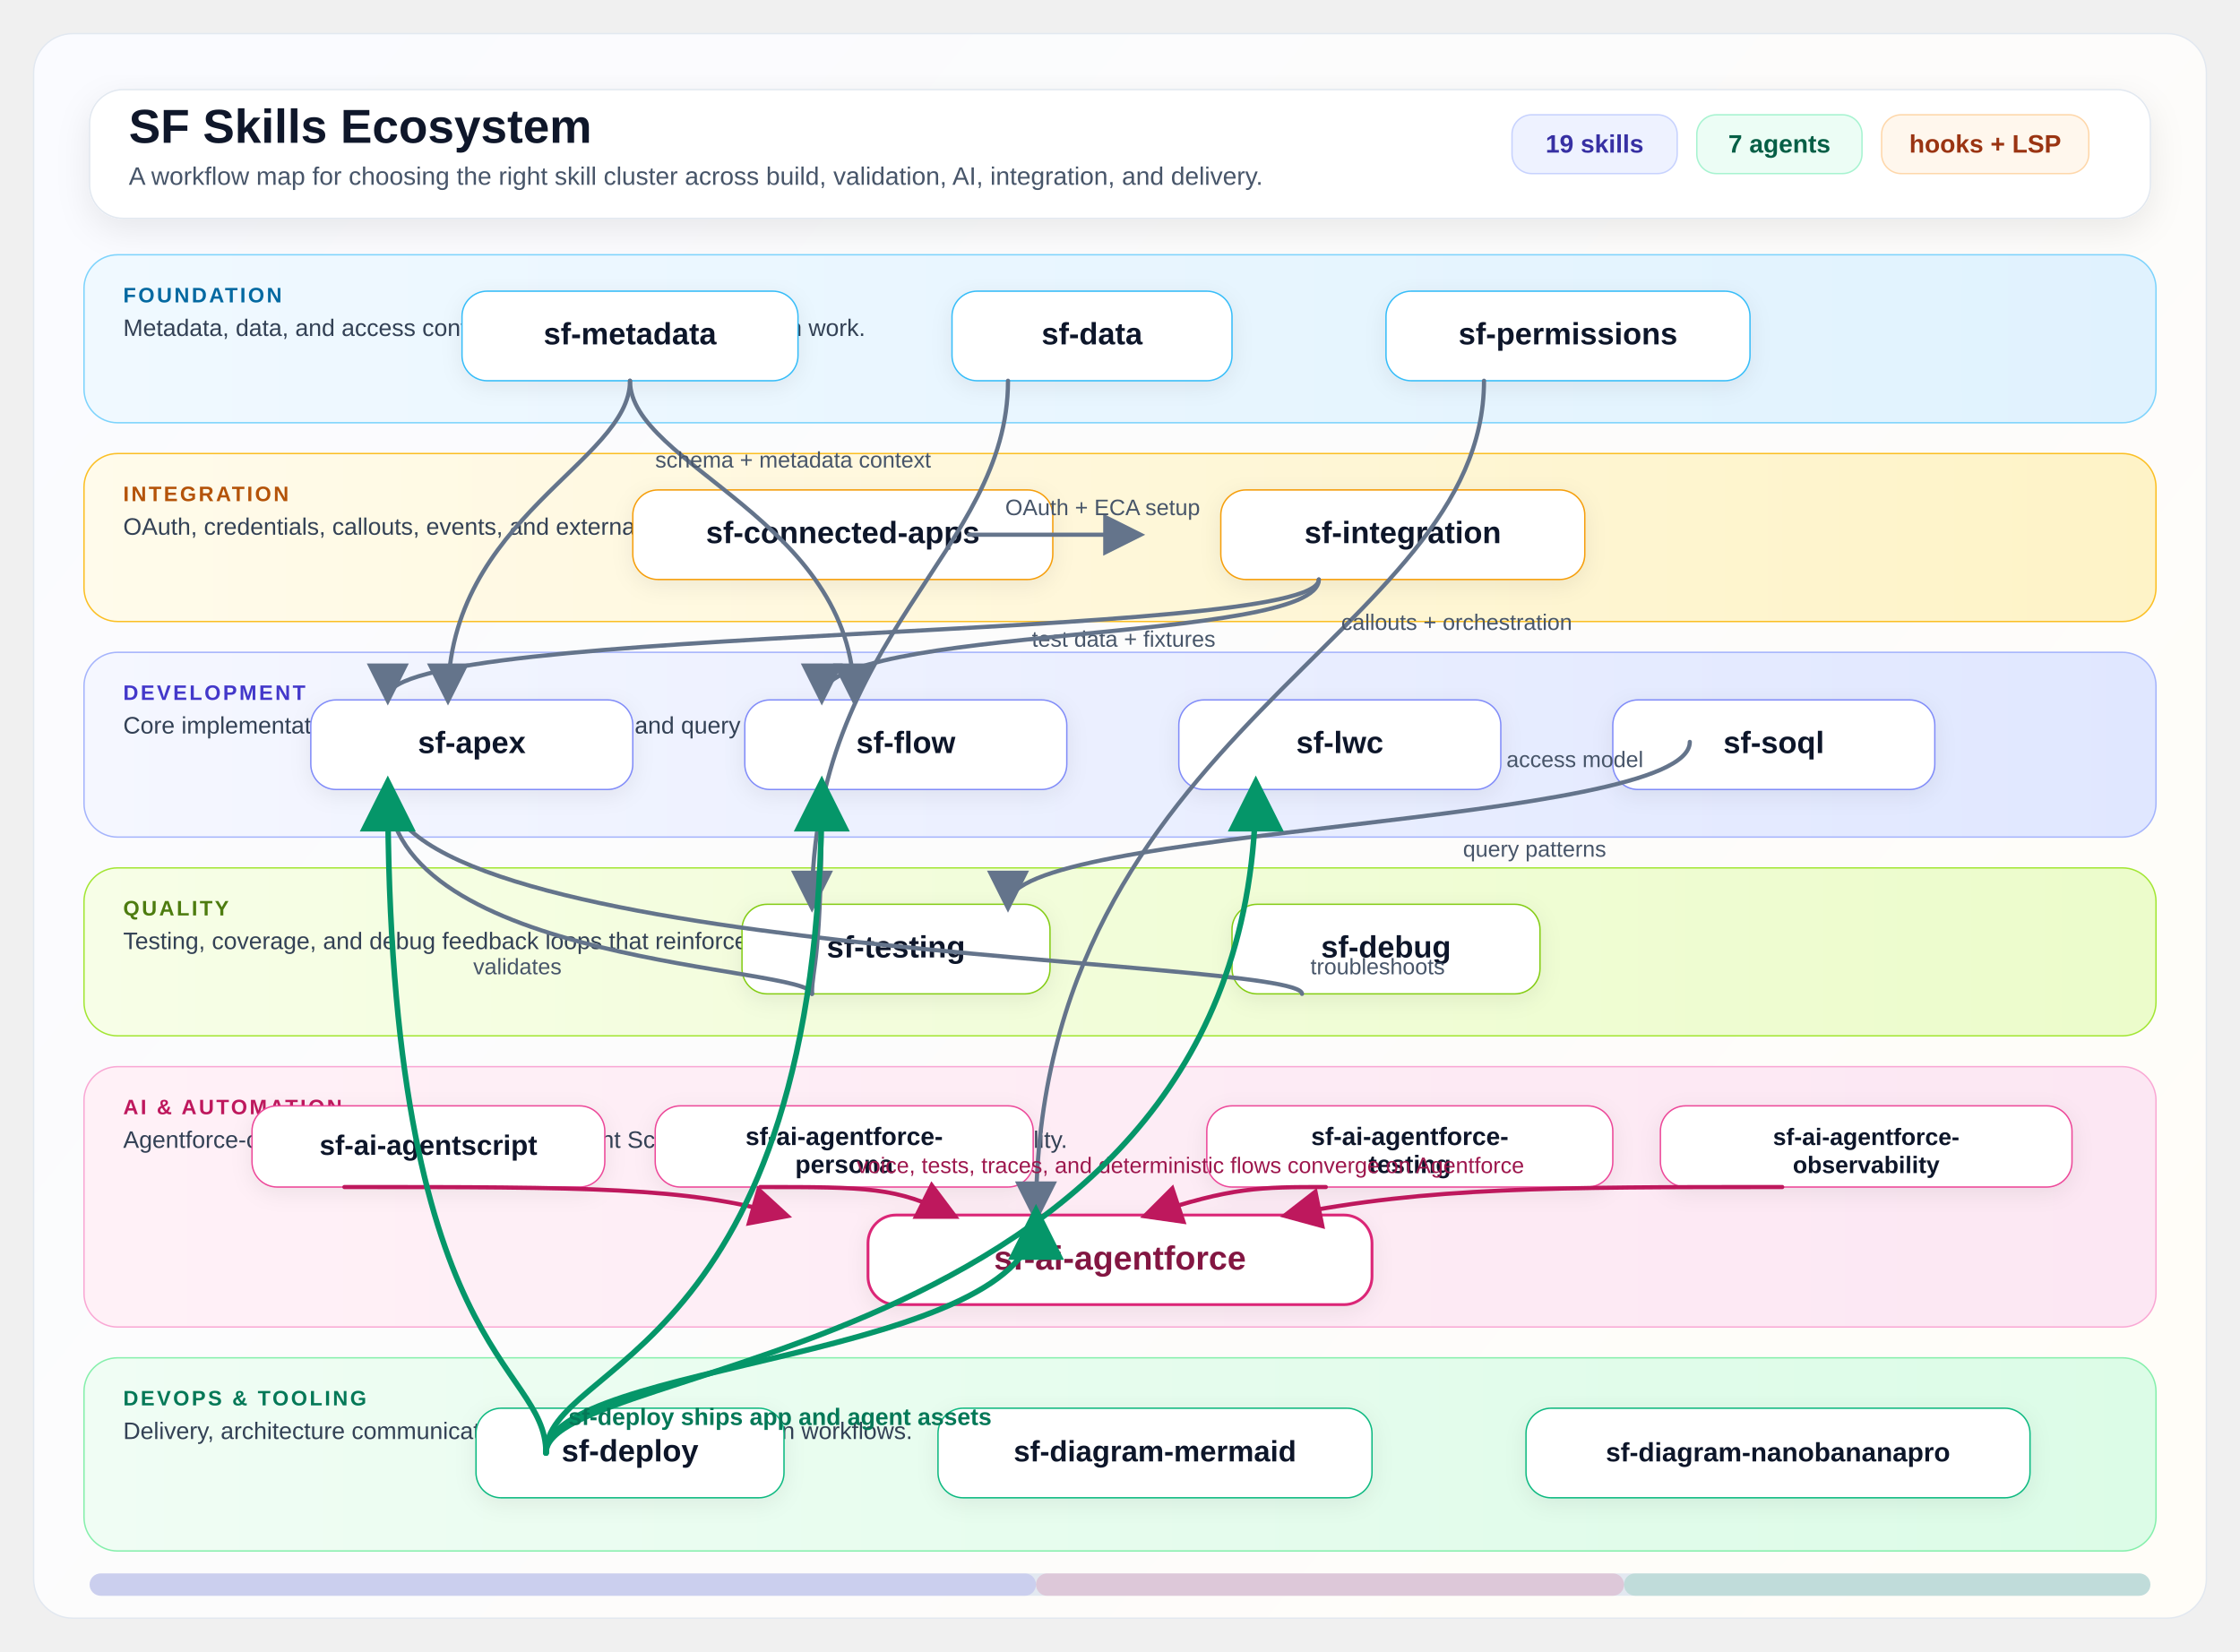
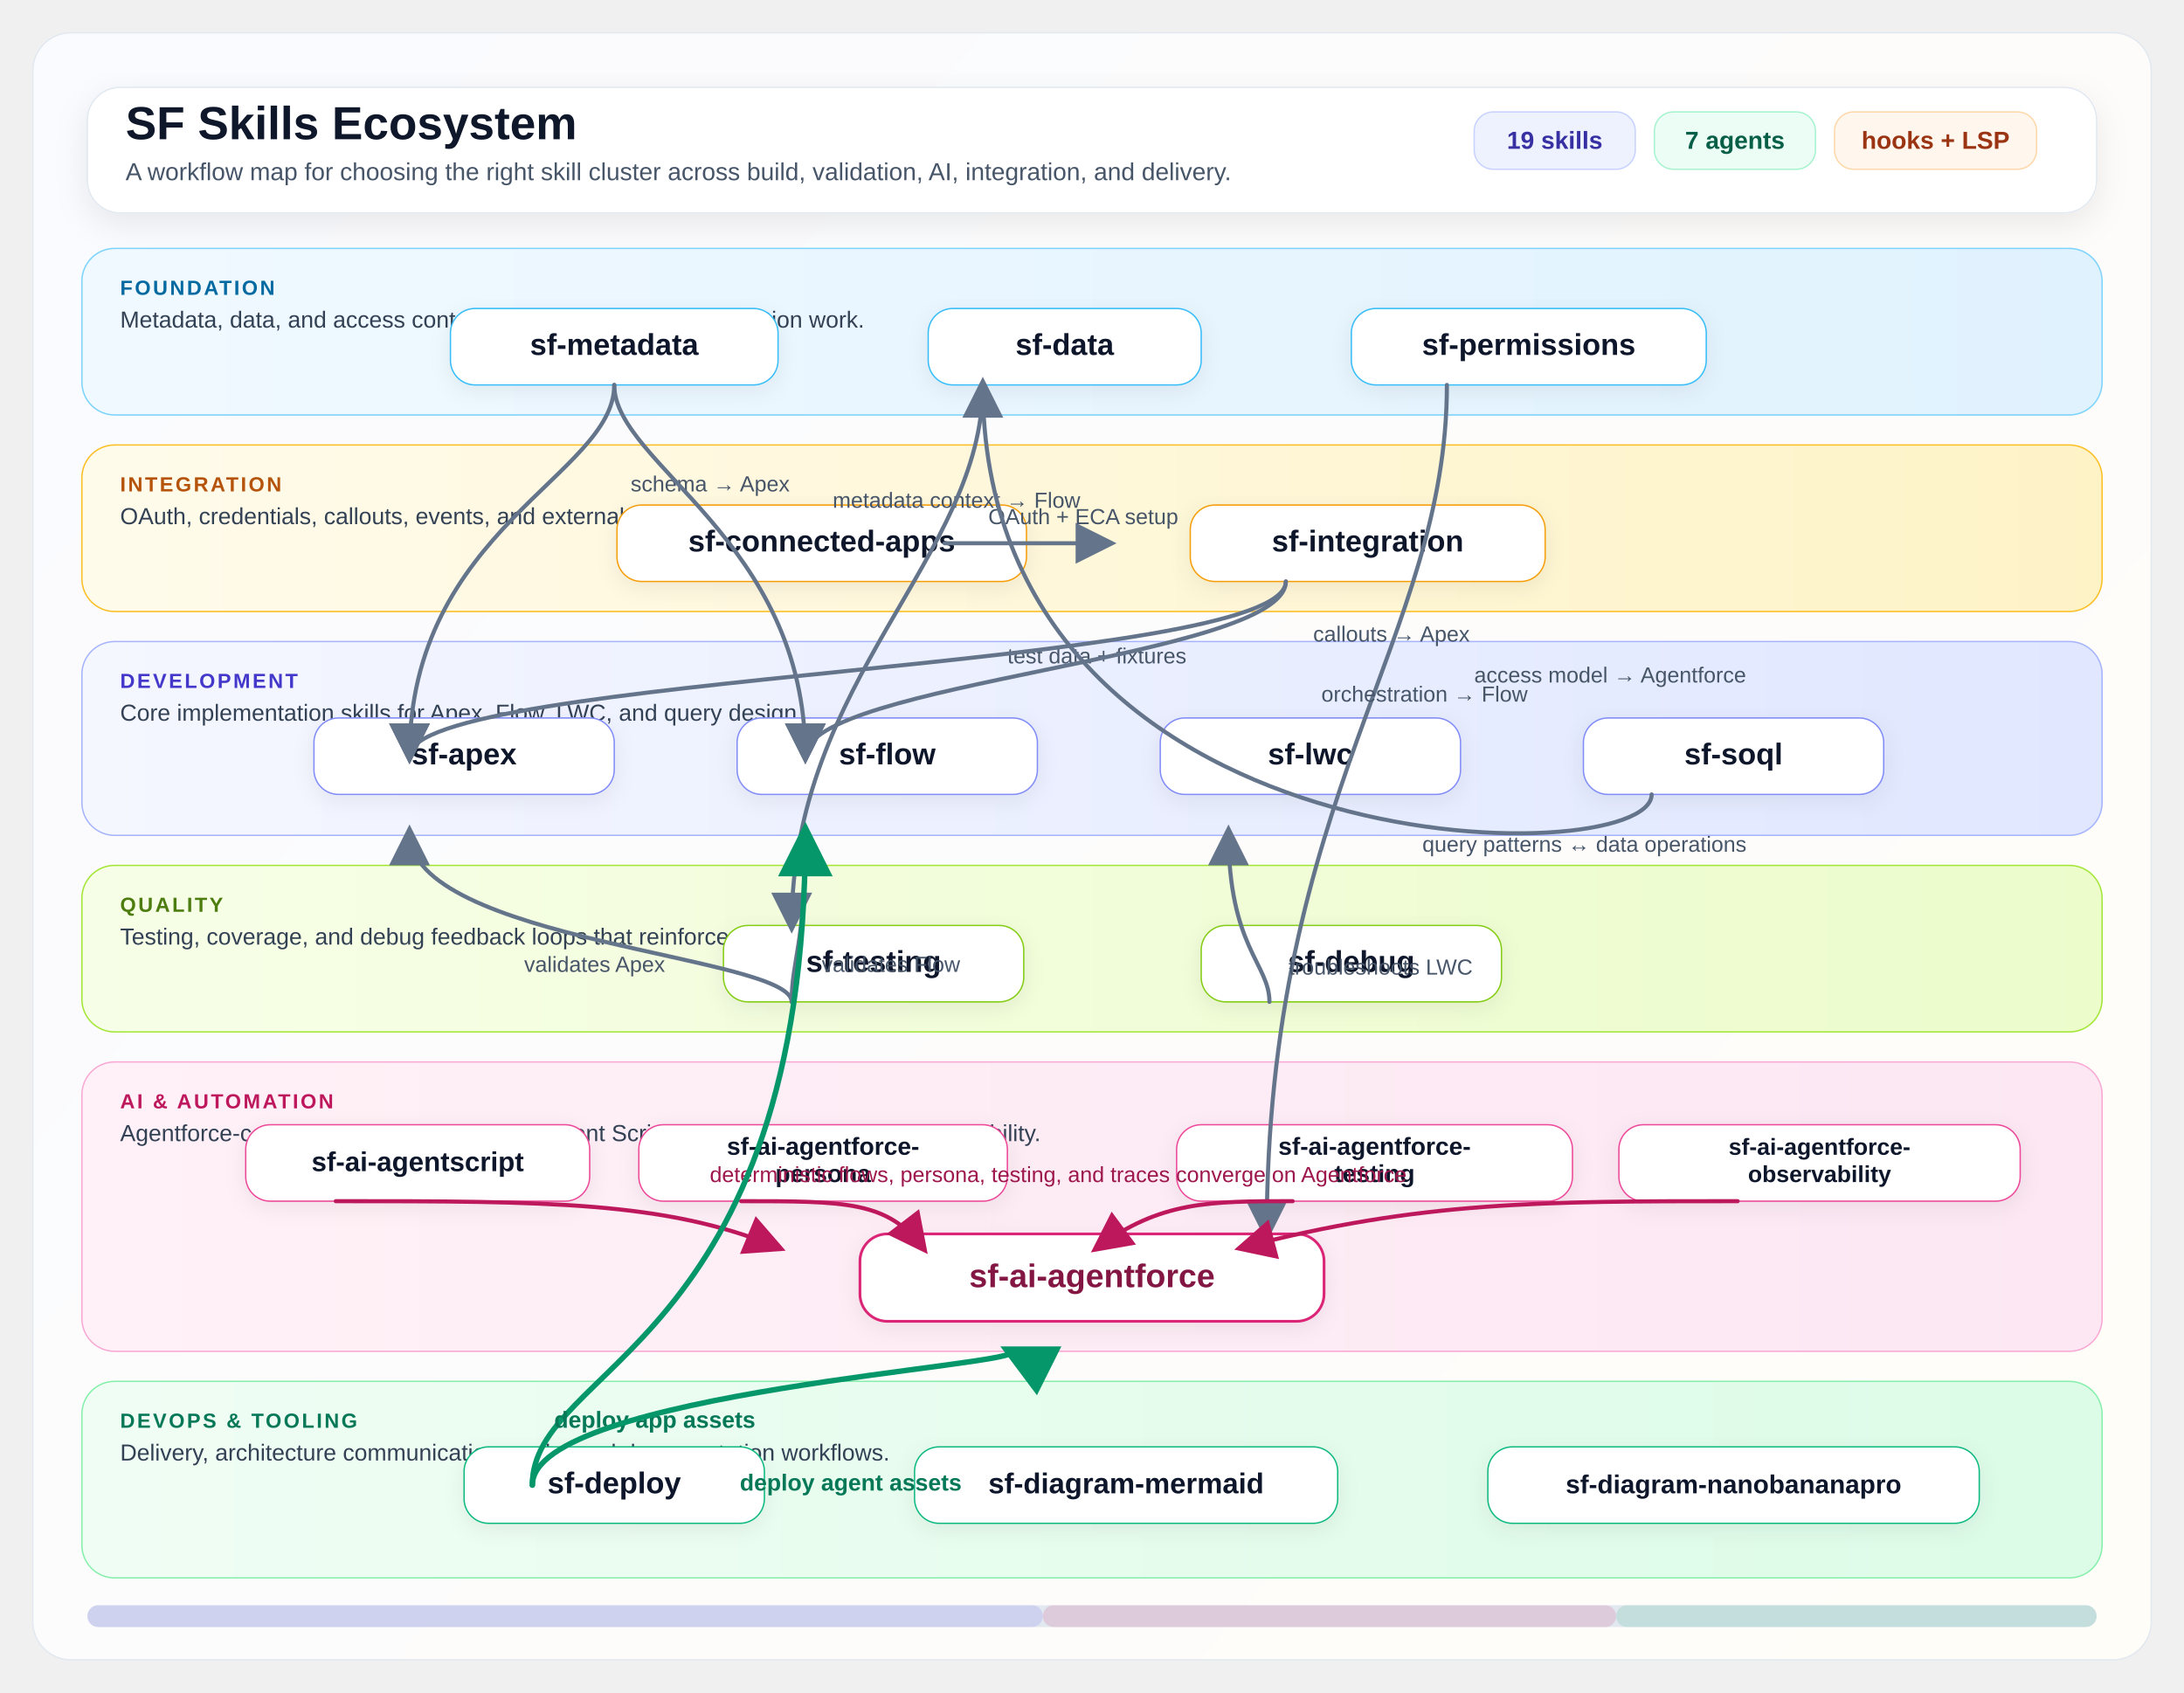
- <svg xmlns="http://www.w3.org/2000/svg" width="1600" height="1180" viewBox="0 0 1600 1180" fill="none" role="img" aria-labelledby="title desc">
+ <svg xmlns="http://www.w3.org/2000/svg" width="1600" height="1240" viewBox="0 0 1600 1240" fill="none" role="img" aria-labelledby="title desc">
  <defs>
-     <linearGradient id="bg" x1="120" y1="40" x2="1480" y2="1140" gradientUnits="userSpaceOnUse">
+     <linearGradient id="bg" x1="120" y1="40" x2="1480" y2="1200" gradientUnits="userSpaceOnUse">
      <stop stop-color="#FAFBFF" />
      <stop offset="1" stop-color="#FFFDF8" />
    </linearGradient>
    <linearGradient id="laneFoundation" x1="0" y1="0" x2="1480" y2="0" gradientUnits="userSpaceOnUse">
      <stop stop-color="#F0F9FF" />
      <stop offset="1" stop-color="#E0F2FE" />
    </linearGradient>
    <linearGradient id="laneIntegration" x1="0" y1="0" x2="1480" y2="0" gradientUnits="userSpaceOnUse">
      <stop stop-color="#FFFBEB" />
      <stop offset="1" stop-color="#FEF3C7" />
    </linearGradient>
    <linearGradient id="laneDevelopment" x1="0" y1="0" x2="1480" y2="0" gradientUnits="userSpaceOnUse">
      <stop stop-color="#F5F7FF" />
      <stop offset="1" stop-color="#E0E7FF" />
    </linearGradient>
    <linearGradient id="laneQuality" x1="0" y1="0" x2="1480" y2="0" gradientUnits="userSpaceOnUse">
      <stop stop-color="#F7FEE7" />
      <stop offset="1" stop-color="#ECFCCB" />
    </linearGradient>
    <linearGradient id="laneAI" x1="0" y1="0" x2="1480" y2="0" gradientUnits="userSpaceOnUse">
      <stop stop-color="#FFF1F7" />
      <stop offset="1" stop-color="#FCE7F3" />
    </linearGradient>
    <linearGradient id="laneDevOps" x1="0" y1="0" x2="1480" y2="0" gradientUnits="userSpaceOnUse">
      <stop stop-color="#F0FDF4" />
      <stop offset="1" stop-color="#DCFCE7" />
    </linearGradient>
    <filter id="shadow" x="-20%" y="-20%" width="140%" height="160%" filterUnits="objectBoundingBox">
      <feDropShadow dx="0" dy="8" stdDeviation="12" flood-color="#0F172A" flood-opacity="0.08" />
    </filter>
    <filter id="softShadow" x="-20%" y="-20%" width="140%" height="160%" filterUnits="objectBoundingBox">
      <feDropShadow dx="0" dy="4" stdDeviation="8" flood-color="#0F172A" flood-opacity="0.07" />
    </filter>
    <marker id="arrowSlate" markerWidth="10" markerHeight="10" refX="8" refY="5" orient="auto">
      <path d="M0 0L10 5L0 10" fill="#64748B" />
    </marker>
    <marker id="arrowRose" markerWidth="10" markerHeight="10" refX="8" refY="5" orient="auto">
      <path d="M0 0L10 5L0 10" fill="#BE185D" />
    </marker>
    <marker id="arrowGreen" markerWidth="10" markerHeight="10" refX="8" refY="5" orient="auto">
      <path d="M0 0L10 5L0 10" fill="#059669" />
    </marker>
  </defs>
-   <rect x="24" y="24" width="1552" height="1132" rx="28" fill="url(#bg)" stroke="#E2E8F0" />
+   <rect x="24" y="24" width="1552" height="1192" rx="28" fill="url(#bg)" stroke="#E2E8F0" />
  <rect x="64" y="64" width="1472" height="92" rx="24" fill="#FFFFFF" stroke="#E2E8F0" filter="url(#shadow)" />
  <text x="92" y="102" fill="#0F172A" font-family="Segoe UI, Arial, sans-serif" font-size="34" font-weight="700">SF Skills Ecosystem</text>
  <text x="92" y="132" fill="#475569" font-family="Segoe UI, Arial, sans-serif" font-size="18">A workflow map for choosing the right skill cluster across build, validation, AI, integration, and delivery.</text>
  <g transform="translate(1080 82)">
    <rect x="0" y="0" width="118" height="42" rx="14" fill="#EEF2FF" stroke="#C7D2FE" />
    <text x="59" y="27" text-anchor="middle" fill="#3730A3" font-family="Segoe UI, Arial, sans-serif" font-size="18" font-weight="700">19 skills</text>
  </g>
  <g transform="translate(1212 82)">
    <rect x="0" y="0" width="118" height="42" rx="14" fill="#ECFDF5" stroke="#A7F3D0" />
    <text x="59" y="27" text-anchor="middle" fill="#065F46" font-family="Segoe UI, Arial, sans-serif" font-size="18" font-weight="700">7 agents</text>
  </g>
  <g transform="translate(1344 82)">
    <rect x="0" y="0" width="148" height="42" rx="14" fill="#FFF7ED" stroke="#FED7AA" />
    <text x="74" y="27" text-anchor="middle" fill="#9A3412" font-family="Segoe UI, Arial, sans-serif" font-size="18" font-weight="700">hooks + LSP</text>
  </g>
  <g transform="translate(60 182)">
-     <rect x="0" y="0" width="1480" height="120" rx="24" fill="url(#laneFoundation)" stroke="#7DD3FC" />
+     <rect x="0" y="0" width="1480" height="122" rx="24" fill="url(#laneFoundation)" stroke="#7DD3FC" />
    <text x="28" y="34" fill="#0369A1" font-family="Avenir Next, Segoe UI, Arial, sans-serif" font-size="15" font-weight="700" letter-spacing="1.6">FOUNDATION</text>
-     <text x="28" y="58" fill="#334155" font-family="Segoe UI, Arial, sans-serif" font-size="17">Metadata, data, and access context used across implementation work.</text>
+     <text x="28" y="58" fill="#334155" font-family="Segoe UI, Arial, sans-serif" font-size="17">Metadata, data, and access context shared across implementation work.</text>
    <g filter="url(#softShadow)">
-       <rect x="270" y="26" width="240" height="64" rx="18" fill="#FFFFFF" stroke="#38BDF8" />
-       <text x="390" y="64" text-anchor="middle" fill="#0F172A" font-family="Segoe UI, Arial, sans-serif" font-size="22" font-weight="700">sf-metadata</text>
-       <rect x="620" y="26" width="200" height="64" rx="18" fill="#FFFFFF" stroke="#38BDF8" />
-       <text x="720" y="64" text-anchor="middle" fill="#0F172A" font-family="Segoe UI, Arial, sans-serif" font-size="22" font-weight="700">sf-data</text>
-       <rect x="930" y="26" width="260" height="64" rx="18" fill="#FFFFFF" stroke="#38BDF8" />
-       <text x="1060" y="64" text-anchor="middle" fill="#0F172A" font-family="Segoe UI, Arial, sans-serif" font-size="22" font-weight="700">sf-permissions</text>
+       <rect x="270" y="44" width="240" height="56" rx="18" fill="#FFFFFF" stroke="#38BDF8" />
+       <text x="390" y="78" text-anchor="middle" fill="#0F172A" font-family="Segoe UI, Arial, sans-serif" font-size="22" font-weight="700">sf-metadata</text>
+       <rect x="620" y="44" width="200" height="56" rx="18" fill="#FFFFFF" stroke="#38BDF8" />
+       <text x="720" y="78" text-anchor="middle" fill="#0F172A" font-family="Segoe UI, Arial, sans-serif" font-size="22" font-weight="700">sf-data</text>
+       <rect x="930" y="44" width="260" height="56" rx="18" fill="#FFFFFF" stroke="#38BDF8" />
+       <text x="1060" y="78" text-anchor="middle" fill="#0F172A" font-family="Segoe UI, Arial, sans-serif" font-size="22" font-weight="700">sf-permissions</text>
    </g>
  </g>
-   <g transform="translate(60 324)">
-     <rect x="0" y="0" width="1480" height="120" rx="24" fill="url(#laneIntegration)" stroke="#FBBF24" />
+   <g transform="translate(60 326)">
+     <rect x="0" y="0" width="1480" height="122" rx="24" fill="url(#laneIntegration)" stroke="#FBBF24" />
    <text x="28" y="34" fill="#B45309" font-family="Avenir Next, Segoe UI, Arial, sans-serif" font-size="15" font-weight="700" letter-spacing="1.6">INTEGRATION</text>
    <text x="28" y="58" fill="#334155" font-family="Segoe UI, Arial, sans-serif" font-size="17">OAuth, credentials, callouts, events, and external service patterns.</text>
    <g filter="url(#softShadow)">
-       <rect x="392" y="26" width="300" height="64" rx="18" fill="#FFFFFF" stroke="#F59E0B" />
-       <text x="542" y="64" text-anchor="middle" fill="#0F172A" font-family="Segoe UI, Arial, sans-serif" font-size="22" font-weight="700">sf-connected-apps</text>
-       <rect x="812" y="26" width="260" height="64" rx="18" fill="#FFFFFF" stroke="#F59E0B" />
-       <text x="942" y="64" text-anchor="middle" fill="#0F172A" font-family="Segoe UI, Arial, sans-serif" font-size="22" font-weight="700">sf-integration</text>
+       <rect x="392" y="44" width="300" height="56" rx="18" fill="#FFFFFF" stroke="#F59E0B" />
+       <text x="542" y="78" text-anchor="middle" fill="#0F172A" font-family="Segoe UI, Arial, sans-serif" font-size="22" font-weight="700">sf-connected-apps</text>
+       <rect x="812" y="44" width="260" height="56" rx="18" fill="#FFFFFF" stroke="#F59E0B" />
+       <text x="942" y="78" text-anchor="middle" fill="#0F172A" font-family="Segoe UI, Arial, sans-serif" font-size="22" font-weight="700">sf-integration</text>
    </g>
  </g>
-   <g transform="translate(60 466)">
-     <rect x="0" y="0" width="1480" height="132" rx="24" fill="url(#laneDevelopment)" stroke="#A5B4FC" />
+   <g transform="translate(60 470)">
+     <rect x="0" y="0" width="1480" height="142" rx="24" fill="url(#laneDevelopment)" stroke="#A5B4FC" />
    <text x="28" y="34" fill="#4338CA" font-family="Avenir Next, Segoe UI, Arial, sans-serif" font-size="15" font-weight="700" letter-spacing="1.6">DEVELOPMENT</text>
    <text x="28" y="58" fill="#334155" font-family="Segoe UI, Arial, sans-serif" font-size="17">Core implementation skills for Apex, Flow, LWC, and query design.</text>
    <g filter="url(#softShadow)">
-       <rect x="162" y="34" width="230" height="64" rx="18" fill="#FFFFFF" stroke="#818CF8" />
-       <text x="277" y="72" text-anchor="middle" fill="#0F172A" font-family="Segoe UI, Arial, sans-serif" font-size="22" font-weight="700">sf-apex</text>
-       <rect x="472" y="34" width="230" height="64" rx="18" fill="#FFFFFF" stroke="#818CF8" />
-       <text x="587" y="72" text-anchor="middle" fill="#0F172A" font-family="Segoe UI, Arial, sans-serif" font-size="22" font-weight="700">sf-flow</text>
-       <rect x="782" y="34" width="230" height="64" rx="18" fill="#FFFFFF" stroke="#818CF8" />
-       <text x="897" y="72" text-anchor="middle" fill="#0F172A" font-family="Segoe UI, Arial, sans-serif" font-size="22" font-weight="700">sf-lwc</text>
-       <rect x="1092" y="34" width="230" height="64" rx="18" fill="#FFFFFF" stroke="#818CF8" />
-       <text x="1207" y="72" text-anchor="middle" fill="#0F172A" font-family="Segoe UI, Arial, sans-serif" font-size="22" font-weight="700">sf-soql</text>
+       <rect x="170" y="56" width="220" height="56" rx="18" fill="#FFFFFF" stroke="#818CF8" />
+       <text x="280" y="90" text-anchor="middle" fill="#0F172A" font-family="Segoe UI, Arial, sans-serif" font-size="22" font-weight="700">sf-apex</text>
+       <rect x="480" y="56" width="220" height="56" rx="18" fill="#FFFFFF" stroke="#818CF8" />
+       <text x="590" y="90" text-anchor="middle" fill="#0F172A" font-family="Segoe UI, Arial, sans-serif" font-size="22" font-weight="700">sf-flow</text>
+       <rect x="790" y="56" width="220" height="56" rx="18" fill="#FFFFFF" stroke="#818CF8" />
+       <text x="900" y="90" text-anchor="middle" fill="#0F172A" font-family="Segoe UI, Arial, sans-serif" font-size="22" font-weight="700">sf-lwc</text>
+       <rect x="1100" y="56" width="220" height="56" rx="18" fill="#FFFFFF" stroke="#818CF8" />
+       <text x="1210" y="90" text-anchor="middle" fill="#0F172A" font-family="Segoe UI, Arial, sans-serif" font-size="22" font-weight="700">sf-soql</text>
    </g>
  </g>
-   <g transform="translate(60 620)">
-     <rect x="0" y="0" width="1480" height="120" rx="24" fill="url(#laneQuality)" stroke="#A3E635" />
+   <g transform="translate(60 634)">
+     <rect x="0" y="0" width="1480" height="122" rx="24" fill="url(#laneQuality)" stroke="#A3E635" />
    <text x="28" y="34" fill="#4D7C0F" font-family="Avenir Next, Segoe UI, Arial, sans-serif" font-size="15" font-weight="700" letter-spacing="1.6">QUALITY</text>
    <text x="28" y="58" fill="#334155" font-family="Segoe UI, Arial, sans-serif" font-size="17">Testing, coverage, and debug feedback loops that reinforce delivery.</text>
    <g filter="url(#softShadow)">
-       <rect x="470" y="26" width="220" height="64" rx="18" fill="#FFFFFF" stroke="#84CC16" />
-       <text x="580" y="64" text-anchor="middle" fill="#0F172A" font-family="Segoe UI, Arial, sans-serif" font-size="22" font-weight="700">sf-testing</text>
-       <rect x="820" y="26" width="220" height="64" rx="18" fill="#FFFFFF" stroke="#84CC16" />
-       <text x="930" y="64" text-anchor="middle" fill="#0F172A" font-family="Segoe UI, Arial, sans-serif" font-size="22" font-weight="700">sf-debug</text>
+       <rect x="470" y="44" width="220" height="56" rx="18" fill="#FFFFFF" stroke="#84CC16" />
+       <text x="580" y="78" text-anchor="middle" fill="#0F172A" font-family="Segoe UI, Arial, sans-serif" font-size="22" font-weight="700">sf-testing</text>
+       <rect x="820" y="44" width="220" height="56" rx="18" fill="#FFFFFF" stroke="#84CC16" />
+       <text x="930" y="78" text-anchor="middle" fill="#0F172A" font-family="Segoe UI, Arial, sans-serif" font-size="22" font-weight="700">sf-debug</text>
    </g>
  </g>
-   <g transform="translate(60 762)">
-     <rect x="0" y="0" width="1480" height="186" rx="24" fill="url(#laneAI)" stroke="#F9A8D4" />
+   <g transform="translate(60 778)">
+     <rect x="0" y="0" width="1480" height="212" rx="24" fill="url(#laneAI)" stroke="#F9A8D4" />
    <text x="28" y="34" fill="#BE185D" font-family="Avenir Next, Segoe UI, Arial, sans-serif" font-size="15" font-weight="700" letter-spacing="1.6">AI &amp; AUTOMATION</text>
    <text x="28" y="58" fill="#334155" font-family="Segoe UI, Arial, sans-serif" font-size="17">Agentforce-centered workflows spanning Agent Script, persona, testing, and observability.</text>
    <g filter="url(#softShadow)">
-       <rect x="120" y="28" width="252" height="58" rx="18" fill="#FFFFFF" stroke="#EC4899" />
-       <text x="246" y="63" text-anchor="middle" fill="#0F172A" font-family="Segoe UI, Arial, sans-serif" font-size="20" font-weight="700">sf-ai-agentscript</text>
-       <rect x="408" y="28" width="270" height="58" rx="18" fill="#FFFFFF" stroke="#EC4899" />
-       <text x="543" y="56" text-anchor="middle" fill="#0F172A" font-family="Segoe UI, Arial, sans-serif" font-size="18" font-weight="700">sf-ai-agentforce-</text>
-       <text x="543" y="76" text-anchor="middle" fill="#0F172A" font-family="Segoe UI, Arial, sans-serif" font-size="18" font-weight="700">persona</text>
-       <rect x="802" y="28" width="290" height="58" rx="18" fill="#FFFFFF" stroke="#EC4899" />
-       <text x="947" y="56" text-anchor="middle" fill="#0F172A" font-family="Segoe UI, Arial, sans-serif" font-size="18" font-weight="700">sf-ai-agentforce-</text>
-       <text x="947" y="76" text-anchor="middle" fill="#0F172A" font-family="Segoe UI, Arial, sans-serif" font-size="18" font-weight="700">testing</text>
-       <rect x="1126" y="28" width="294" height="58" rx="18" fill="#FFFFFF" stroke="#EC4899" />
-       <text x="1273" y="56" text-anchor="middle" fill="#0F172A" font-family="Segoe UI, Arial, sans-serif" font-size="17" font-weight="700">sf-ai-agentforce-</text>
-       <text x="1273" y="76" text-anchor="middle" fill="#0F172A" font-family="Segoe UI, Arial, sans-serif" font-size="17" font-weight="700">observability</text>
-       <rect x="560" y="106" width="360" height="64" rx="20" fill="#FFFFFF" stroke="#DB2777" stroke-width="2" />
-       <text x="740" y="145" text-anchor="middle" fill="#831843" font-family="Segoe UI, Arial, sans-serif" font-size="24" font-weight="800">sf-ai-agentforce</text>
+       <rect x="120" y="46" width="252" height="56" rx="18" fill="#FFFFFF" stroke="#EC4899" />
+       <text x="246" y="80" text-anchor="middle" fill="#0F172A" font-family="Segoe UI, Arial, sans-serif" font-size="20" font-weight="700">sf-ai-agentscript</text>
+       <rect x="408" y="46" width="270" height="56" rx="18" fill="#FFFFFF" stroke="#EC4899" />
+       <text x="543" y="68" text-anchor="middle" fill="#0F172A" font-family="Segoe UI, Arial, sans-serif" font-size="18" font-weight="700">sf-ai-agentforce-</text>
+       <text x="543" y="88" text-anchor="middle" fill="#0F172A" font-family="Segoe UI, Arial, sans-serif" font-size="18" font-weight="700">persona</text>
+       <rect x="802" y="46" width="290" height="56" rx="18" fill="#FFFFFF" stroke="#EC4899" />
+       <text x="947" y="68" text-anchor="middle" fill="#0F172A" font-family="Segoe UI, Arial, sans-serif" font-size="18" font-weight="700">sf-ai-agentforce-</text>
+       <text x="947" y="88" text-anchor="middle" fill="#0F172A" font-family="Segoe UI, Arial, sans-serif" font-size="18" font-weight="700">testing</text>
+       <rect x="1126" y="46" width="294" height="56" rx="18" fill="#FFFFFF" stroke="#EC4899" />
+       <text x="1273" y="68" text-anchor="middle" fill="#0F172A" font-family="Segoe UI, Arial, sans-serif" font-size="17" font-weight="700">sf-ai-agentforce-</text>
+       <text x="1273" y="88" text-anchor="middle" fill="#0F172A" font-family="Segoe UI, Arial, sans-serif" font-size="17" font-weight="700">observability</text>
+       <rect x="570" y="126" width="340" height="64" rx="20" fill="#FFFFFF" stroke="#DB2777" stroke-width="2" />
+       <text x="740" y="165" text-anchor="middle" fill="#831843" font-family="Segoe UI, Arial, sans-serif" font-size="24" font-weight="800">sf-ai-agentforce</text>
    </g>
  </g>
-   <g transform="translate(60 970)">
-     <rect x="0" y="0" width="1480" height="138" rx="24" fill="url(#laneDevOps)" stroke="#86EFAC" />
+   <g transform="translate(60 1012)">
+     <rect x="0" y="0" width="1480" height="144" rx="24" fill="url(#laneDevOps)" stroke="#86EFAC" />
    <text x="28" y="34" fill="#047857" font-family="Avenir Next, Segoe UI, Arial, sans-serif" font-size="15" font-weight="700" letter-spacing="1.6">DEVOPS &amp; TOOLING</text>
    <text x="28" y="58" fill="#334155" font-family="Segoe UI, Arial, sans-serif" font-size="17">Delivery, architecture communication, and visual documentation workflows.</text>
    <g filter="url(#softShadow)">
-       <rect x="280" y="36" width="220" height="64" rx="18" fill="#FFFFFF" stroke="#10B981" />
-       <text x="390" y="74" text-anchor="middle" fill="#0F172A" font-family="Segoe UI, Arial, sans-serif" font-size="22" font-weight="700">sf-deploy</text>
-       <rect x="610" y="36" width="310" height="64" rx="18" fill="#FFFFFF" stroke="#10B981" />
-       <text x="765" y="74" text-anchor="middle" fill="#0F172A" font-family="Segoe UI, Arial, sans-serif" font-size="21" font-weight="700">sf-diagram-mermaid</text>
-       <rect x="1030" y="36" width="360" height="64" rx="18" fill="#FFFFFF" stroke="#10B981" />
-       <text x="1210" y="74" text-anchor="middle" fill="#0F172A" font-family="Segoe UI, Arial, sans-serif" font-size="19" font-weight="700">sf-diagram-nanobananapro</text>
+       <rect x="280" y="48" width="220" height="56" rx="18" fill="#FFFFFF" stroke="#10B981" />
+       <text x="390" y="82" text-anchor="middle" fill="#0F172A" font-family="Segoe UI, Arial, sans-serif" font-size="22" font-weight="700">sf-deploy</text>
+       <rect x="610" y="48" width="310" height="56" rx="18" fill="#FFFFFF" stroke="#10B981" />
+       <text x="765" y="82" text-anchor="middle" fill="#0F172A" font-family="Segoe UI, Arial, sans-serif" font-size="21" font-weight="700">sf-diagram-mermaid</text>
+       <rect x="1030" y="48" width="360" height="56" rx="18" fill="#FFFFFF" stroke="#10B981" />
+       <text x="1210" y="82" text-anchor="middle" fill="#0F172A" font-family="Segoe UI, Arial, sans-serif" font-size="19" font-weight="700">sf-diagram-nanobananapro</text>
    </g>
  </g>
  <g stroke-linecap="round" stroke-linejoin="round" fill="none">
-     <path d="M450 272 C450 330 320 370 320 498" stroke="#64748B" stroke-width="3" marker-end="url(#arrowSlate)" />
-     <path d="M450 272 C450 332 610 372 610 498" stroke="#64748B" stroke-width="3" marker-end="url(#arrowSlate)" />
-     <text x="468" y="334" fill="#475569" font-family="Segoe UI, Arial, sans-serif" font-size="16">schema + metadata context</text>
-     <path d="M720 272 C720 394 580 454 580 646" stroke="#64748B" stroke-width="3" marker-end="url(#arrowSlate)" />
-     <text x="737" y="462" fill="#475569" font-family="Segoe UI, Arial, sans-serif" font-size="16">test data + fixtures</text>
-     <path d="M1060 272 C1060 455 740 520 740 868" stroke="#64748B" stroke-width="3" marker-end="url(#arrowSlate)" />
-     <text x="1076" y="548" fill="#475569" font-family="Segoe UI, Arial, sans-serif" font-size="16">access model</text>
-     <path d="M692 382 C748 382 760 382 812 382" stroke="#64748B" stroke-width="3" marker-end="url(#arrowSlate)" />
-     <text x="718" y="368" fill="#475569" font-family="Segoe UI, Arial, sans-serif" font-size="16">OAuth + ECA setup</text>
-     <path d="M942 414 C942 458 277 446 277 498" stroke="#64748B" stroke-width="3" marker-end="url(#arrowSlate)" />
-     <path d="M942 414 C942 460 587 446 587 498" stroke="#64748B" stroke-width="3" marker-end="url(#arrowSlate)" />
-     <text x="958" y="450" fill="#475569" font-family="Segoe UI, Arial, sans-serif" font-size="16">callouts + orchestration</text>
-     <path d="M1207 530 C1207 590 720 590 720 646" stroke="#64748B" stroke-width="3" marker-end="url(#arrowSlate)" />
-     <text x="1045" y="612" fill="#475569" font-family="Segoe UI, Arial, sans-serif" font-size="16">query patterns</text>
-     <path d="M580 710 C580 690 277 690 277 562" stroke="#64748B" stroke-width="3" marker-end="url(#arrowSlate)" />
-     <path d="M580 710 C580 690 587 690 587 562" stroke="#64748B" stroke-width="3" marker-end="url(#arrowSlate)" />
-     <text x="338" y="696" fill="#475569" font-family="Segoe UI, Arial, sans-serif" font-size="16">validates</text>
-     <path d="M930 710 C930 684 277 684 277 562" stroke="#64748B" stroke-width="3" marker-end="url(#arrowSlate)" />
-     <text x="936" y="696" fill="#475569" font-family="Segoe UI, Arial, sans-serif" font-size="16">troubleshoots</text>
-     <path d="M246 848 C420 848 490 848 560 868" stroke="#BE185D" stroke-width="3" marker-end="url(#arrowRose)" />
-     <path d="M543 848 C620 848 640 848 680 868" stroke="#BE185D" stroke-width="3" marker-end="url(#arrowRose)" />
-     <path d="M947 848 C900 848 880 848 820 868" stroke="#BE185D" stroke-width="3" marker-end="url(#arrowRose)" />
-     <path d="M1273 848 C1110 848 1020 848 920 868" stroke="#BE185D" stroke-width="3" marker-end="url(#arrowRose)" />
-     <text x="612" y="838" fill="#9D174D" font-family="Segoe UI, Arial, sans-serif" font-size="16">voice, tests, traces, and deterministic flows converge on Agentforce</text>
-     <path d="M390 1038 C390 972 277 972 277 562" stroke="#059669" stroke-width="4" marker-end="url(#arrowGreen)" />
-     <path d="M390 1038 C390 972 587 972 587 562" stroke="#059669" stroke-width="4" marker-end="url(#arrowGreen)" />
-     <path d="M390 1038 C390 972 897 972 897 562" stroke="#059669" stroke-width="4" marker-end="url(#arrowGreen)" />
-     <path d="M390 1038 C390 972 740 972 740 868" stroke="#059669" stroke-width="4" marker-end="url(#arrowGreen)" />
-     <text x="406" y="1018" fill="#047857" font-family="Segoe UI, Arial, sans-serif" font-size="17" font-weight="700">sf-deploy ships app and agent assets</text>
+     <path d="M450 282 C450 348 300 388 300 554" stroke="#64748B" stroke-width="3" marker-end="url(#arrowSlate)" />
+     <text x="462" y="360" fill="#475569" font-family="Segoe UI, Arial, sans-serif" font-size="16">schema → Apex</text>
+     <path d="M450 282 C450 340 590 396 590 554" stroke="#64748B" stroke-width="3" marker-end="url(#arrowSlate)" />
+     <text x="610" y="372" fill="#475569" font-family="Segoe UI, Arial, sans-serif" font-size="16">metadata context → Flow</text>
+     <path d="M720 282 C720 408 580 498 580 678" stroke="#64748B" stroke-width="3" marker-end="url(#arrowSlate)" />
+     <text x="738" y="486" fill="#475569" font-family="Segoe UI, Arial, sans-serif" font-size="16">test data + fixtures</text>
+     <path d="M1060 282 C1060 468 928 584 928 904" stroke="#64748B" stroke-width="3" marker-end="url(#arrowSlate)" />
+     <text x="1080" y="500" fill="#475569" font-family="Segoe UI, Arial, sans-serif" font-size="16">access model → Agentforce</text>
+     <path d="M692 398 L812 398" stroke="#64748B" stroke-width="3" marker-end="url(#arrowSlate)" />
+     <text x="724" y="384" fill="#475569" font-family="Segoe UI, Arial, sans-serif" font-size="16">OAuth + ECA setup</text>
+     <path d="M942 426 C942 490 300 494 300 554" stroke="#64748B" stroke-width="3" marker-end="url(#arrowSlate)" />
+     <text x="962" y="470" fill="#475569" font-family="Segoe UI, Arial, sans-serif" font-size="16">callouts → Apex</text>
+     <path d="M942 426 C942 482 590 500 590 554" stroke="#64748B" stroke-width="3" marker-end="url(#arrowSlate)" />
+     <text x="968" y="514" fill="#475569" font-family="Segoe UI, Arial, sans-serif" font-size="16">orchestration → Flow</text>
+     <path d="M1210 582 C1210 640 720 640 720 282" stroke="#64748B" stroke-width="3" marker-end="url(#arrowSlate)" />
+     <text x="1042" y="624" fill="#475569" font-family="Segoe UI, Arial, sans-serif" font-size="16">query patterns ↔ data operations</text>
+     <path d="M580 734 C580 700 300 690 300 610" stroke="#64748B" stroke-width="3" marker-end="url(#arrowSlate)" />
+     <text x="384" y="712" fill="#475569" font-family="Segoe UI, Arial, sans-serif" font-size="16">validates Apex</text>
+     <path d="M580 734 C580 702 590 694 590 610" stroke="#64748B" stroke-width="3" marker-end="url(#arrowSlate)" />
+     <text x="602" y="712" fill="#475569" font-family="Segoe UI, Arial, sans-serif" font-size="16">validates Flow</text>
+     <path d="M930 734 C930 706 900 694 900 610" stroke="#64748B" stroke-width="3" marker-end="url(#arrowSlate)" />
+     <text x="944" y="714" fill="#475569" font-family="Segoe UI, Arial, sans-serif" font-size="16">troubleshoots LWC</text>
+     <path d="M246 880 C400 880 488 880 570 914" stroke="#BE185D" stroke-width="3" marker-end="url(#arrowRose)" />
+     <path d="M543 880 C620 880 650 880 676 914" stroke="#BE185D" stroke-width="3" marker-end="url(#arrowRose)" />
+     <path d="M947 880 C886 880 850 880 804 914" stroke="#BE185D" stroke-width="3" marker-end="url(#arrowRose)" />
+     <path d="M1273 880 C1130 880 1040 880 910 914" stroke="#BE185D" stroke-width="3" marker-end="url(#arrowRose)" />
+     <text x="520" y="866" fill="#9D174D" font-family="Segoe UI, Arial, sans-serif" font-size="16">deterministic flows, persona, testing, and traces converge on Agentforce</text>
+     <path d="M390 1088 C390 1000 590 988 590 610" stroke="#059669" stroke-width="4" marker-end="url(#arrowGreen)" />
+     <text x="406" y="1046" fill="#047857" font-family="Segoe UI, Arial, sans-serif" font-size="17" font-weight="700">deploy app assets</text>
+     <path d="M390 1088 C390 1020 760 1000 740 990" stroke="#059669" stroke-width="4" marker-end="url(#arrowGreen)" />
+     <text x="542" y="1092" fill="#047857" font-family="Segoe UI, Arial, sans-serif" font-size="17" font-weight="700">deploy agent assets</text>
  </g>
-   <rect x="64" y="1124" width="1472" height="16" rx="8" fill="#E2E8F0" />
-   <rect x="64" y="1124" width="676" height="16" rx="8" fill="#4F46E5" opacity="0.16" />
-   <rect x="740" y="1124" width="420" height="16" rx="8" fill="#BE185D" opacity="0.16" />
-   <rect x="1160" y="1124" width="376" height="16" rx="8" fill="#059669" opacity="0.16" />
+   <rect x="64" y="1176" width="1472" height="16" rx="8" fill="#E2E8F0" />
+   <rect x="64" y="1176" width="700" height="16" rx="8" fill="#4F46E5" opacity="0.14" />
+   <rect x="764" y="1176" width="420" height="16" rx="8" fill="#BE185D" opacity="0.14" />
+   <rect x="1184" y="1176" width="352" height="16" rx="8" fill="#059669" opacity="0.14" />
</svg>
